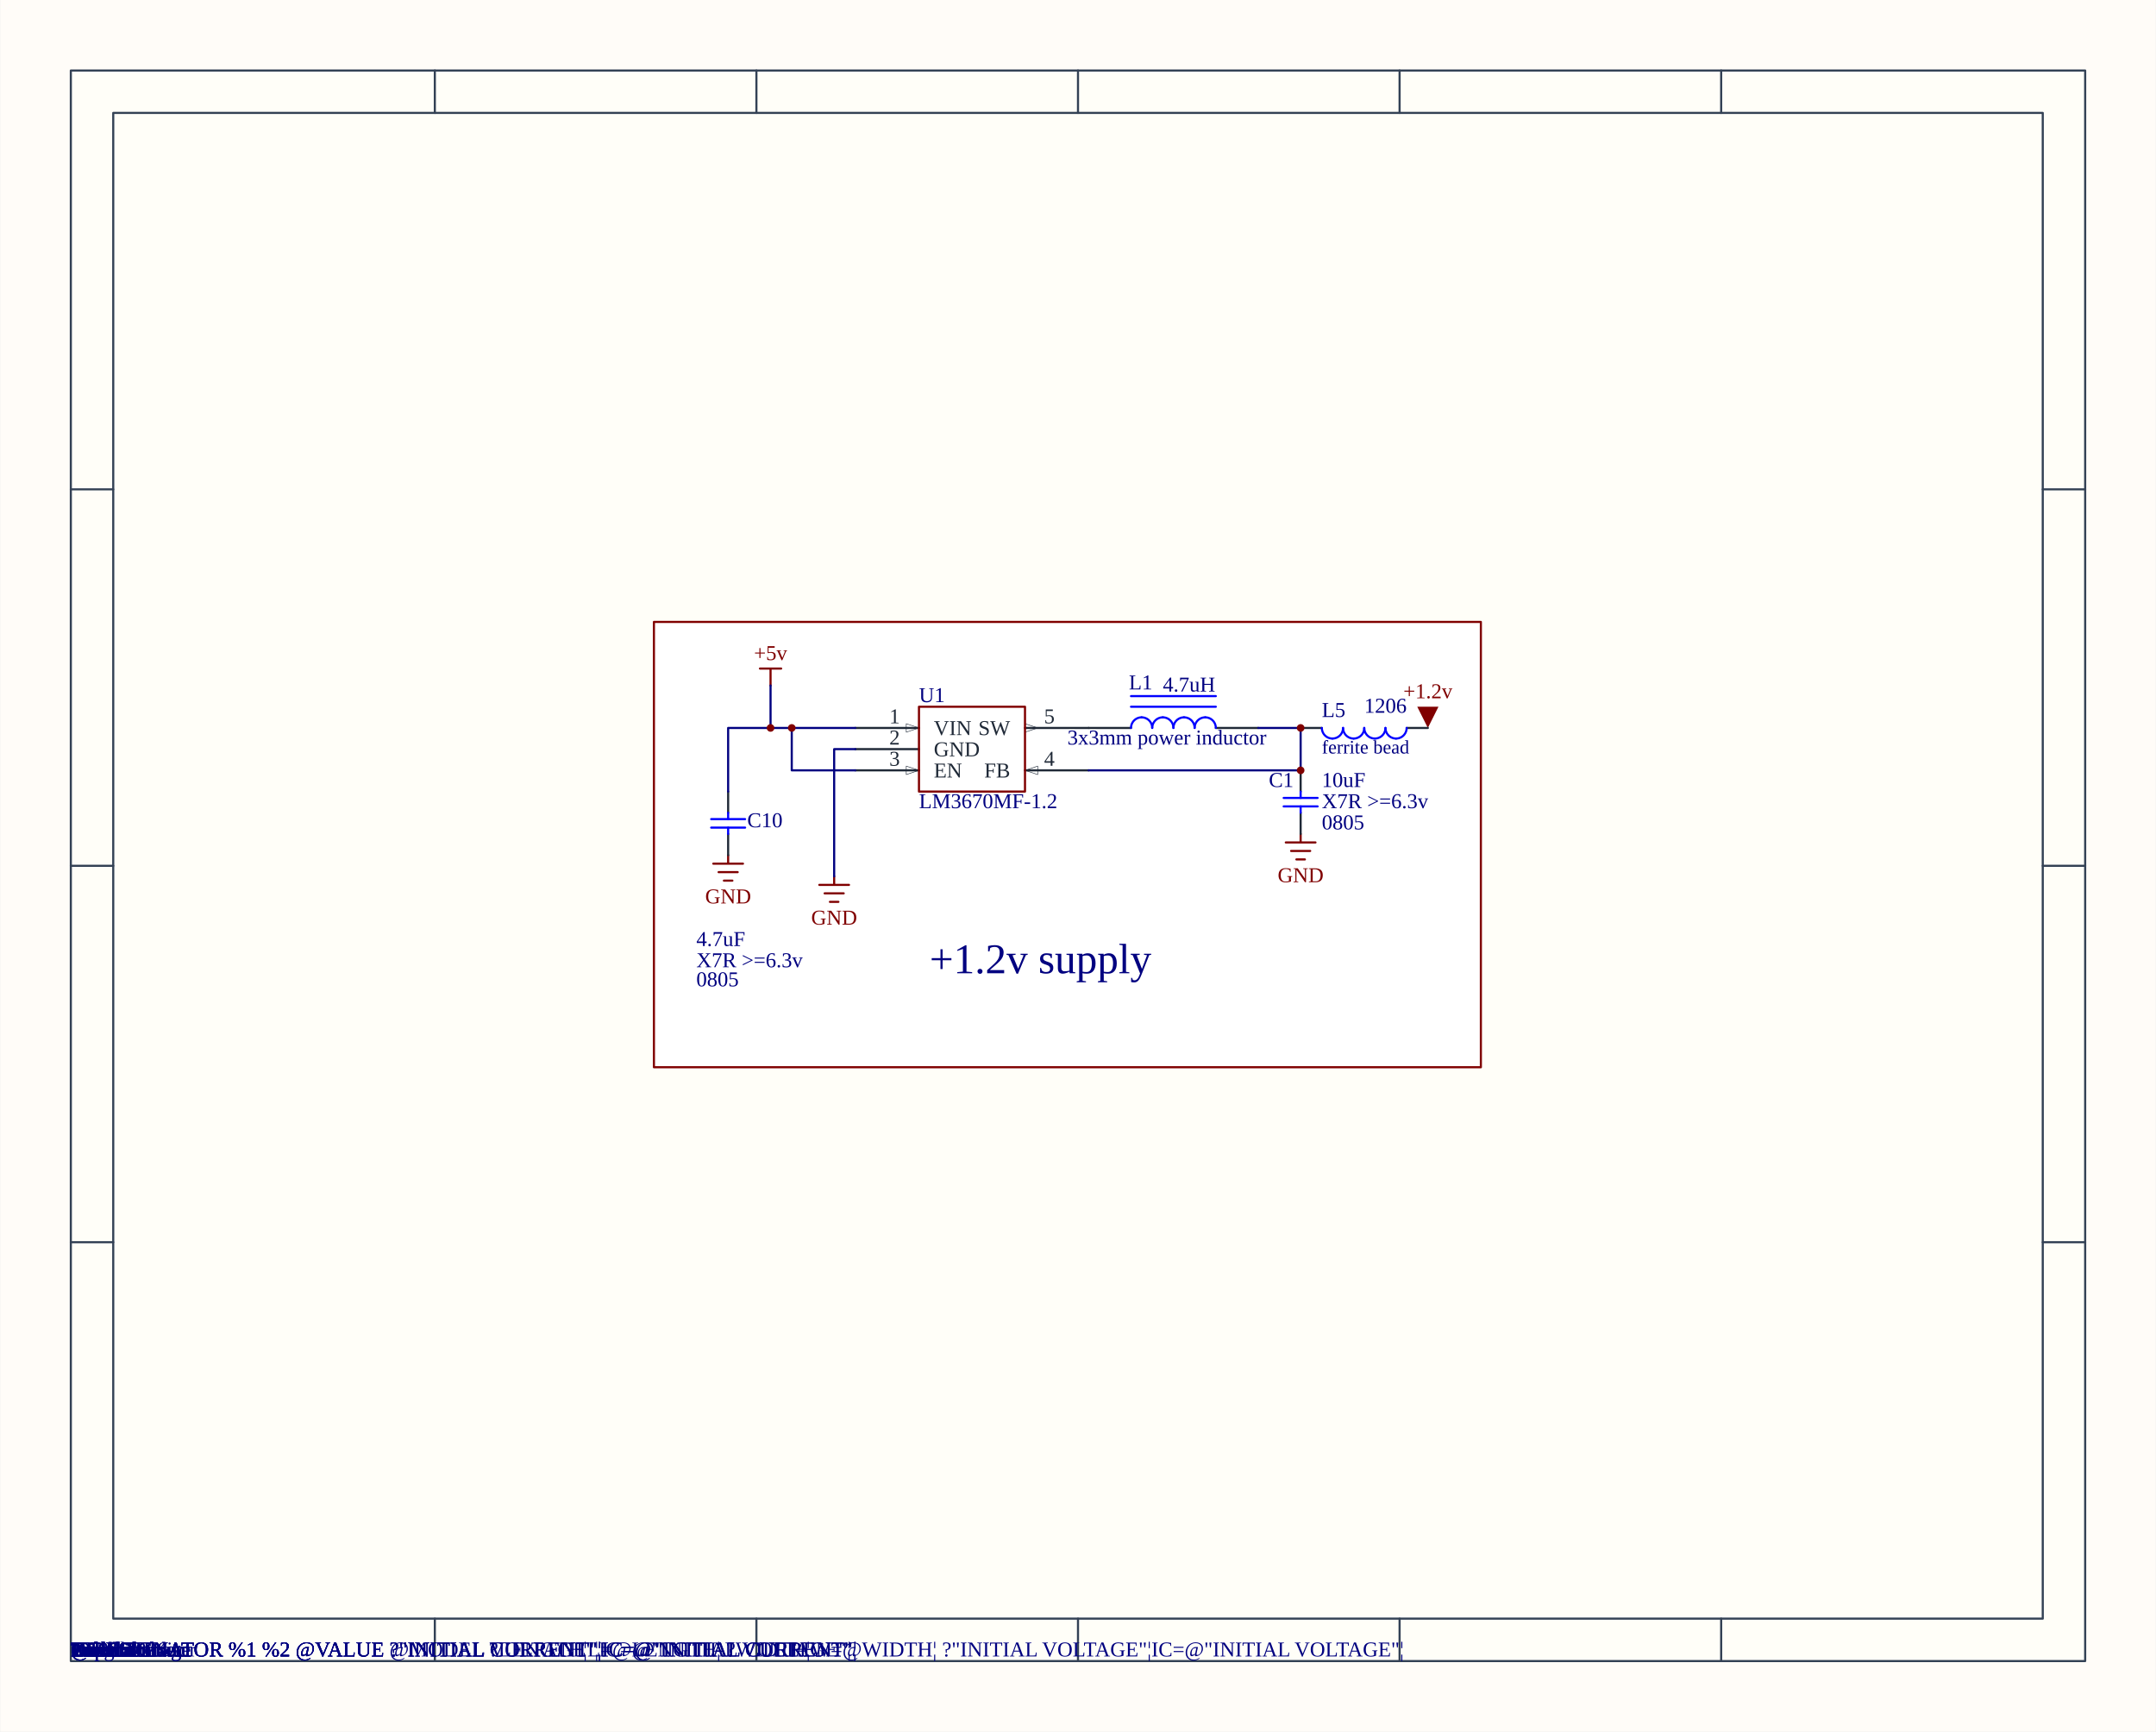
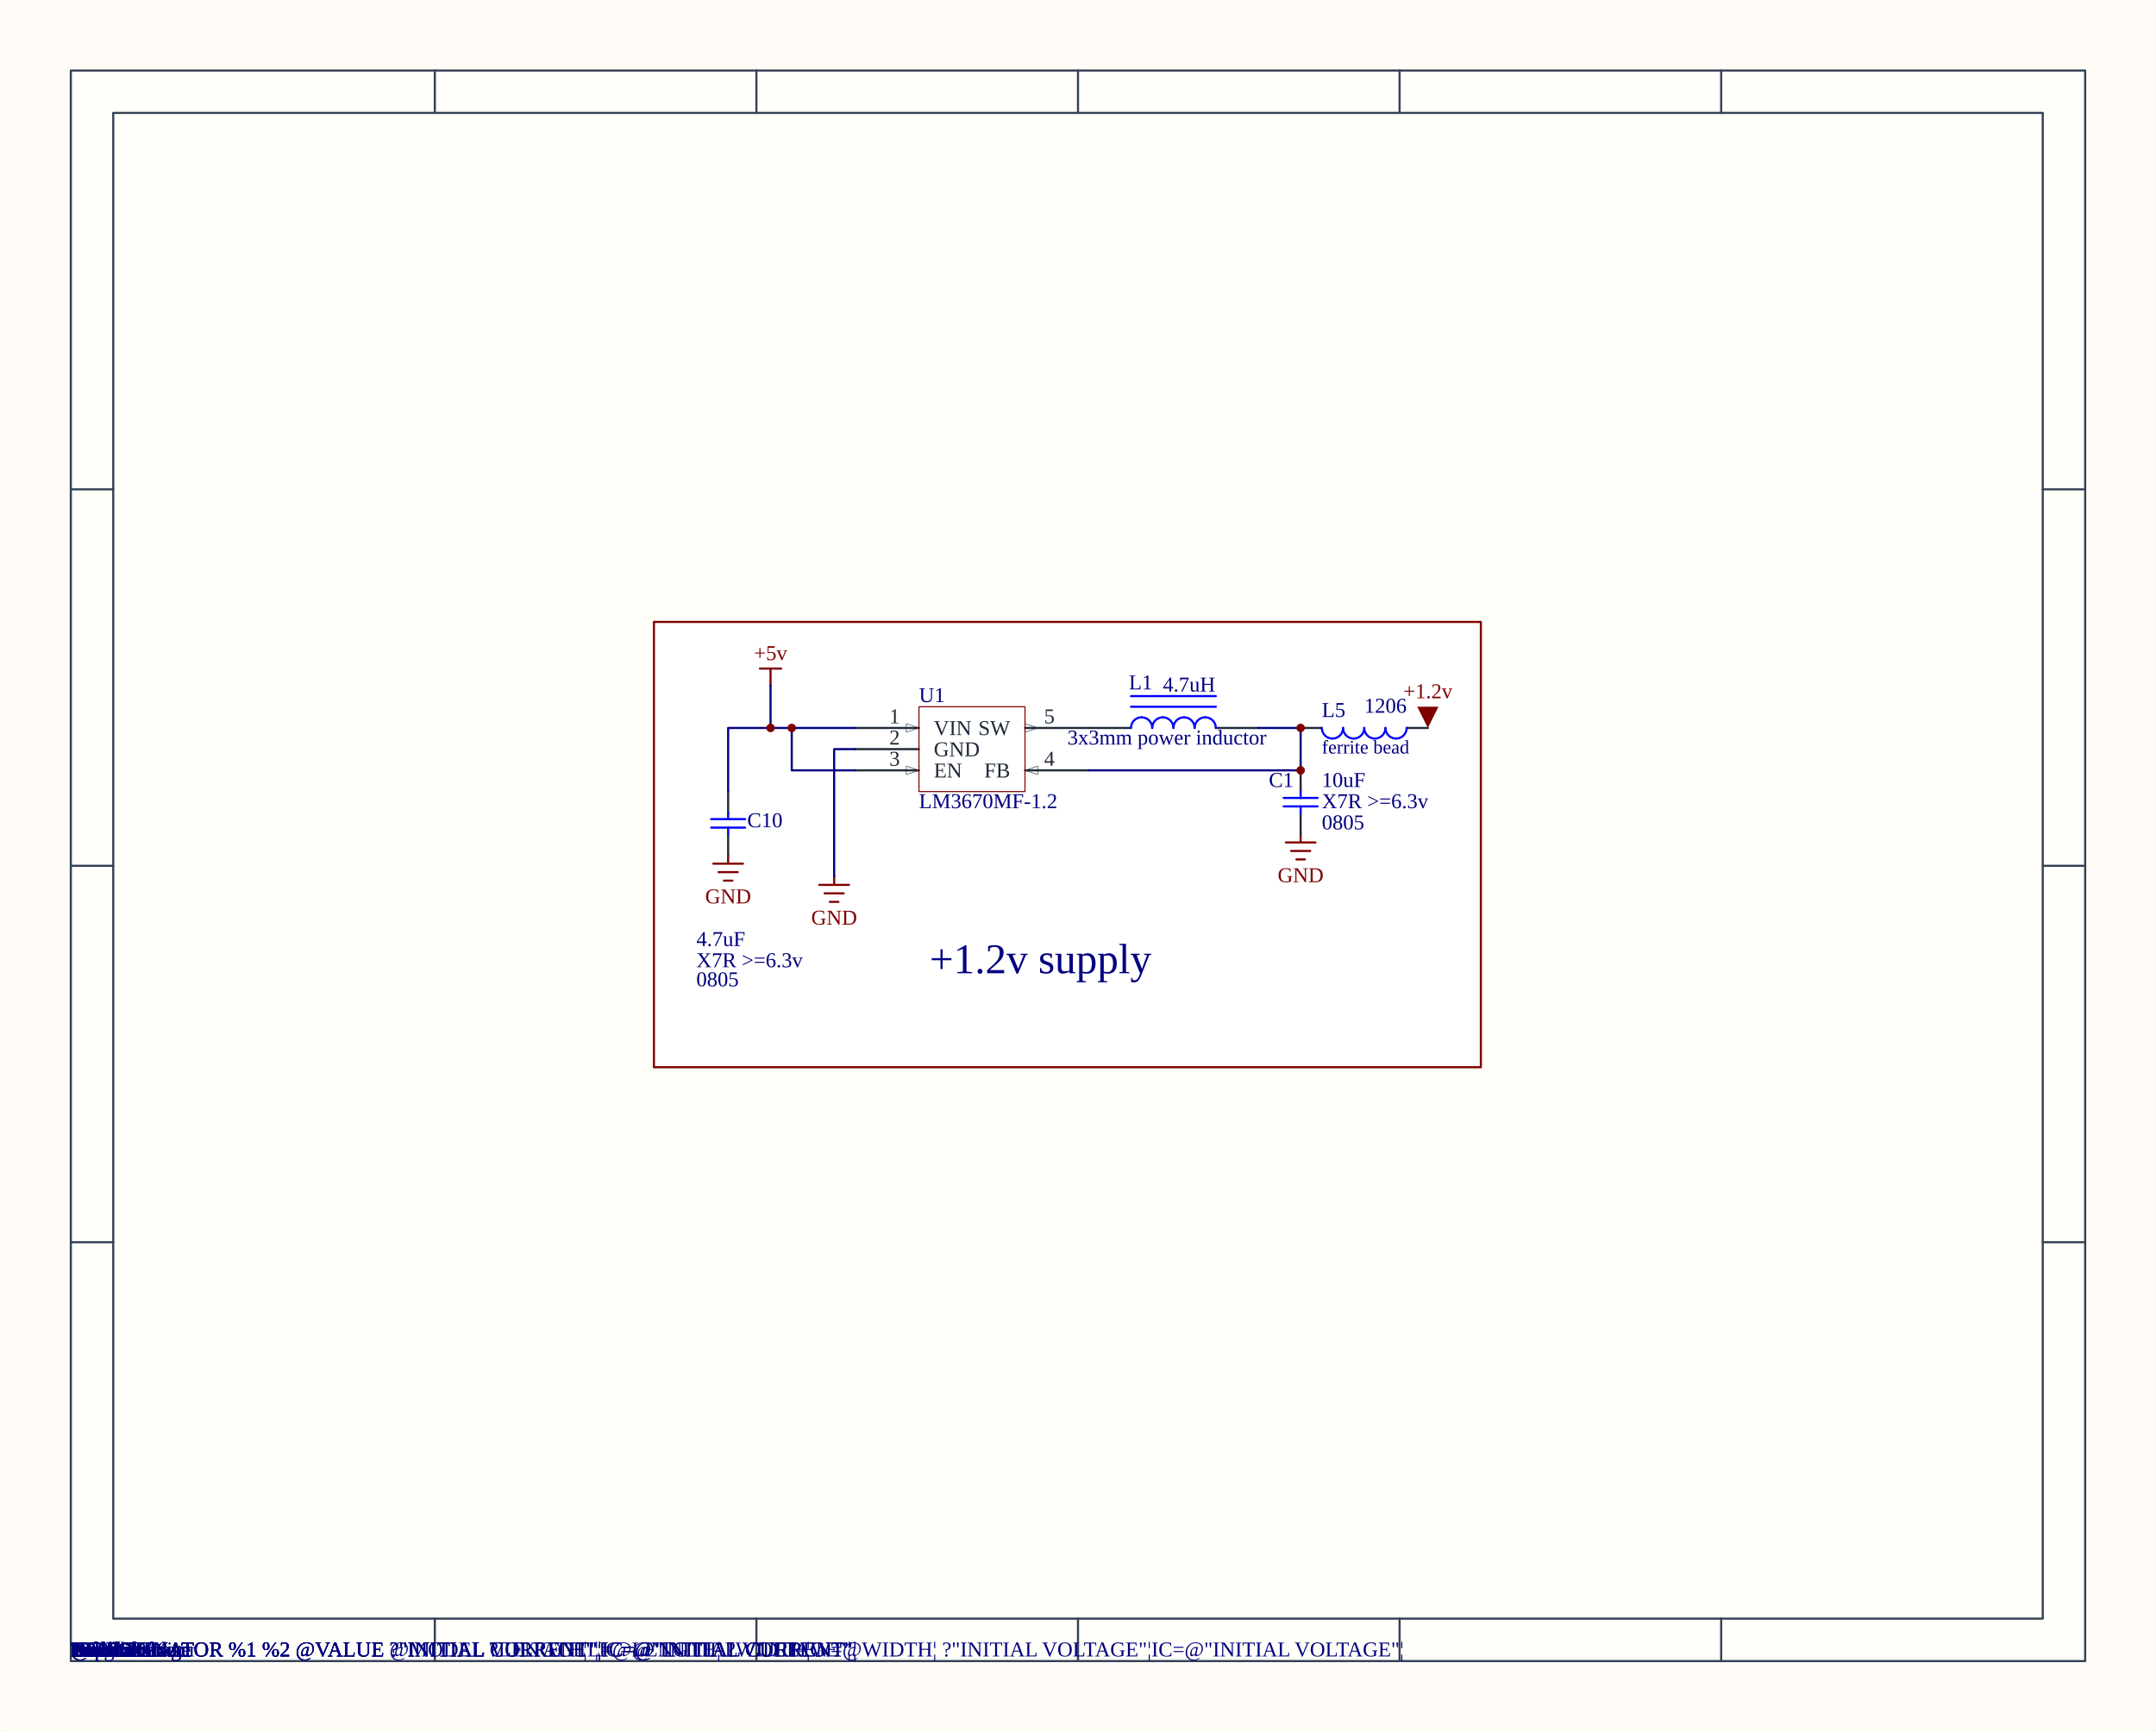
<svg xmlns="http://www.w3.org/2000/svg" width="1000" height="803" viewBox="0 0 1016.5 816.5" role="img" aria-label="Magnetic-core inductor schematic reproduction" class="altium-sheet" data-renderer="altiumts">
  <rect width="100%" height="100%" fill="#fffcf8" />
  <g stroke-linecap="round" stroke-linejoin="round">
    <defs>
      <clipPath id="altium-sheet-paper">
        <rect x="33.25" y="33.25" width="950" height="750" />
      </clipPath>
    </defs>
    <g data-record="SheetBorder" fill="#fffef8" stroke="#334155" stroke-width="1">
      <rect x="33.25" y="33.25" width="950" height="750" />
      <rect x="53.25" y="53.25" width="910" height="710" fill="none" />
      <path d="M 204.917 33.25 V 53.25 M 204.917 763.25 V 783.25" />
      <path d="M 356.583 33.25 V 53.25 M 356.583 763.25 V 783.25" />
      <path d="M 508.25 33.25 V 53.25 M 508.25 763.25 V 783.25" />
      <path d="M 659.917 33.25 V 53.25 M 659.917 763.25 V 783.25" />
      <path d="M 811.583 33.25 V 53.25 M 811.583 763.25 V 783.25" />
      <path d="M 33.25 230.75 H 53.25 M 963.25 230.75 H 983.25" />
      <path d="M 33.25 408.25 H 53.25 M 963.25 408.25 H 983.25" />
      <path d="M 33.25 585.75 H 53.25 M 963.25 585.75 H 983.25" />
    </g>
    <g data-sheet-content="true" clip-path="url(#altium-sheet-paper)">
      <rect data-record="14" x="308.25" y="293.25" width="390" height="210" rx="0" fill="#ffffff" stroke="#800000" stroke-width="1" />
      <g data-record="17">
        <path d="M 673.25 343.25 L 668.25 333.25 L 678.25 333.25 Z" fill="#800000" />
        <text x="673.25" y="329.25" text-anchor="middle" dominant-baseline="auto" fill="#800000" font-family="Times New Roman" font-size="10" font-style="normal" font-weight="normal" text-decoration="none">+1.2v</text>
      </g>
      <g data-record="17">
        <path d="M 613.25 393.25 L 613.25 397.25 M 620.25 397.25 L 606.25 397.25 M 617.75 401.25 L 608.75 401.25 M 615.25 405.25 L 611.25 405.25" fill="none" stroke="#800000" stroke-width="1" />
        <text x="613.25" y="409.25" text-anchor="middle" dominant-baseline="hanging" fill="#800000" font-family="Times New Roman" font-size="10" font-style="normal" font-weight="normal" text-decoration="none">GND</text>
      </g>
      <g data-record="17">
        <path d="M 393.25 413.25 L 393.25 417.25 M 400.25 417.25 L 386.25 417.25 M 397.75 421.25 L 388.75 421.25 M 395.25 425.25 L 391.25 425.25" fill="none" stroke="#800000" stroke-width="1" />
        <text x="393.25" y="429.25" text-anchor="middle" dominant-baseline="hanging" fill="#800000" font-family="Times New Roman" font-size="10" font-style="normal" font-weight="normal" text-decoration="none">GND</text>
      </g>
      <g data-record="2">
        <line x1="433.25" y1="343.25" x2="403.25" y2="343.25" stroke="#1f2937" stroke-width="1" />
        <polygon class="altium-schematic-pin-electrical-symbol" data-electrical="0" points="433.25,343.25 427.25,341.25 427.25,345.25" fill="none" stroke="#1f2937" stroke-width="0.25" />
        <text x="0" y="0" fill="#1f2937" font-family="Times New Roman" font-size="10" font-style="normal" font-weight="normal" text-decoration="none" text-anchor="end" dominant-baseline="text-after-edge" transform="translate(424.25 343.25) rotate(0)">1</text>
        <text x="0" y="0" fill="#1f2937" font-family="Times New Roman" font-size="10" font-style="normal" font-weight="normal" text-decoration="none" text-anchor="start" dominant-baseline="central" transform="translate(440.25 343.25) rotate(0)">VIN</text>
      </g>
      <g data-record="2">
        <line x1="433.25" y1="353.25" x2="403.25" y2="353.25" stroke="#1f2937" stroke-width="1" />
        <text x="0" y="0" fill="#1f2937" font-family="Times New Roman" font-size="10" font-style="normal" font-weight="normal" text-decoration="none" text-anchor="end" dominant-baseline="text-after-edge" transform="translate(424.25 353.25) rotate(0)">2</text>
        <text x="0" y="0" fill="#1f2937" font-family="Times New Roman" font-size="10" font-style="normal" font-weight="normal" text-decoration="none" text-anchor="start" dominant-baseline="central" transform="translate(440.25 353.25) rotate(0)">GND</text>
      </g>
      <g data-record="2">
        <line x1="433.25" y1="363.25" x2="403.25" y2="363.25" stroke="#1f2937" stroke-width="1" />
        <polygon class="altium-schematic-pin-electrical-symbol" data-electrical="0" points="433.25,363.25 427.25,361.25 427.25,365.25" fill="none" stroke="#1f2937" stroke-width="0.25" />
        <text x="0" y="0" fill="#1f2937" font-family="Times New Roman" font-size="10" font-style="normal" font-weight="normal" text-decoration="none" text-anchor="end" dominant-baseline="text-after-edge" transform="translate(424.25 363.25) rotate(0)">3</text>
        <text x="0" y="0" fill="#1f2937" font-family="Times New Roman" font-size="10" font-style="normal" font-weight="normal" text-decoration="none" text-anchor="start" dominant-baseline="central" transform="translate(440.25 363.25) rotate(0)">EN</text>
      </g>
      <g data-record="2">
        <line x1="483.25" y1="363.25" x2="513.25" y2="363.25" stroke="#1f2937" stroke-width="1" />
        <polygon class="altium-schematic-pin-electrical-symbol" data-electrical="0" points="483.25,363.25 489.25,365.25 489.25,361.25" fill="none" stroke="#1f2937" stroke-width="0.25" />
        <text x="0" y="0" fill="#1f2937" font-family="Times New Roman" font-size="10" font-style="normal" font-weight="normal" text-decoration="none" text-anchor="start" dominant-baseline="text-after-edge" transform="translate(492.25 363.25) rotate(0)">4</text>
        <text x="0" y="0" fill="#1f2937" font-family="Times New Roman" font-size="10" font-style="normal" font-weight="normal" text-decoration="none" text-anchor="end" dominant-baseline="central" transform="translate(476.25 363.25) rotate(0)">FB</text>
      </g>
      <g data-record="2">
        <line x1="483.25" y1="343.25" x2="513.25" y2="343.25" stroke="#1f2937" stroke-width="1" />
        <polygon class="altium-schematic-pin-electrical-symbol" data-electrical="2" points="489.25,343.25 483.25,345.25 483.25,341.25" fill="none" stroke="#1f2937" stroke-width="0.25" />
        <text x="0" y="0" fill="#1f2937" font-family="Times New Roman" font-size="10" font-style="normal" font-weight="normal" text-decoration="none" text-anchor="start" dominant-baseline="text-after-edge" transform="translate(492.25 343.25) rotate(0)">5</text>
        <text x="0" y="0" fill="#1f2937" font-family="Times New Roman" font-size="10" font-style="normal" font-weight="normal" text-decoration="none" text-anchor="end" dominant-baseline="central" transform="translate(476.25 343.25) rotate(0)">SW</text>
      </g>
-       <rect data-record="14" vector-effect="non-scaling-stroke" x="433.25" y="333.25" width="50" height="40" rx="0" fill="none" stroke="#800000" stroke-width="1" />
+       <rect data-record="14" x="433.25" y="333.25" width="50" height="40" rx="0" fill="none" stroke="#800000" stroke-width="0.508" />
      <text data-record="41" x="0" y="0" fill="#000080" font-family="Times New Roman" font-size="10" font-style="normal" font-weight="normal" text-decoration="none" text-anchor="start" dominant-baseline="text-after-edge" transform="translate(433.25 383.25) rotate(0)">LM3670MF-1.2</text>
      <text data-record="34" x="0" y="0" fill="#000080" font-family="Times New Roman" font-size="10" font-style="normal" font-weight="normal" text-decoration="none" text-anchor="start" dominant-baseline="text-after-edge" transform="translate(433.25 333.25) rotate(0)">U1</text>
      <text data-record="41" x="0" y="0" fill="#000080" font-family="Times New Roman" font-size="10" font-style="normal" font-weight="normal" text-decoration="none" text-anchor="start" dominant-baseline="text-after-edge" transform="translate(33.25 783.25) rotate(0)">IC</text>
      <text data-record="41" x="0" y="0" fill="#000080" font-family="Times New Roman" font-size="10" font-style="normal" font-weight="normal" text-decoration="none" text-anchor="start" dominant-baseline="text-after-edge" transform="translate(33.25 783.25) rotate(0)">HC</text>
      <g data-record="17">
        <path d="M 343.25 403.25 L 343.25 407.25 M 350.25 407.25 L 336.25 407.25 M 347.75 411.25 L 338.75 411.25 M 345.25 415.25 L 341.25 415.25" fill="none" stroke="#800000" stroke-width="1" />
        <text x="343.25" y="419.25" text-anchor="middle" dominant-baseline="hanging" fill="#800000" font-family="Times New Roman" font-size="10" font-style="normal" font-weight="normal" text-decoration="none">GND</text>
      </g>
      <g data-record="2">
        <line x1="533.25" y1="343.25" x2="513.25" y2="343.25" stroke="#1f2937" stroke-width="1" />
      </g>
      <g data-record="2">
        <line x1="573.25" y1="343.25" x2="593.25" y2="343.25" stroke="#1f2937" stroke-width="1" />
      </g>
      <line data-record="13" x1="533.25" y1="333.25" x2="573.25" y2="333.25" stroke="#0000ff" stroke-width="1" />
      <line data-record="13" x1="573.25" y1="328.25" x2="533.25" y2="328.25" stroke="#0000ff" stroke-width="1" />
      <polyline data-record="12" points="538.25,338.25 537.597,338.293 536.956,338.42 536.337,338.631 535.75,338.92 535.206,339.283 534.715,339.714 534.283,340.206 533.92,340.75 533.631,341.337 533.42,341.956 533.293,342.597 533.25,343.25" fill="none" stroke="#0000ff" stroke-width="1" />
      <polyline data-record="12" points="543.25,343.25 543.207,342.597 543.08,341.956 542.869,341.337 542.58,340.75 542.217,340.206 541.785,339.714 541.294,339.283 540.75,338.92 540.163,338.631 539.544,338.42 538.903,338.293 538.25,338.25" fill="none" stroke="#0000ff" stroke-width="1" />
      <polyline data-record="12" points="548.25,338.25 547.597,338.293 546.956,338.42 546.337,338.631 545.75,338.92 545.206,339.283 544.715,339.714 544.283,340.206 543.92,340.75 543.631,341.337 543.42,341.956 543.293,342.597 543.25,343.25" fill="none" stroke="#0000ff" stroke-width="1" />
      <polyline data-record="12" points="553.25,343.25 553.207,342.597 553.08,341.956 552.869,341.337 552.58,340.75 552.217,340.206 551.785,339.714 551.294,339.283 550.75,338.92 550.163,338.631 549.544,338.42 548.903,338.293 548.25,338.25" fill="none" stroke="#0000ff" stroke-width="1" />
      <polyline data-record="12" points="558.25,338.25 557.597,338.293 556.956,338.42 556.337,338.631 555.75,338.92 555.206,339.283 554.715,339.714 554.283,340.206 553.92,340.75 553.631,341.337 553.42,341.956 553.293,342.597 553.25,343.25" fill="none" stroke="#0000ff" stroke-width="1" />
      <polyline data-record="12" points="563.25,343.25 563.207,342.597 563.08,341.956 562.869,341.337 562.58,340.75 562.217,340.206 561.785,339.714 561.294,339.283 560.75,338.92 560.163,338.631 559.544,338.42 558.903,338.293 558.25,338.25" fill="none" stroke="#0000ff" stroke-width="1" />
      <polyline data-record="12" points="568.25,338.25 567.597,338.293 566.956,338.42 566.337,338.631 565.75,338.92 565.206,339.283 564.715,339.714 564.283,340.206 563.92,340.75 563.631,341.337 563.42,341.956 563.293,342.597 563.25,343.25" fill="none" stroke="#0000ff" stroke-width="1" />
      <polyline data-record="12" points="573.25,343.25 573.207,342.597 573.08,341.956 572.869,341.337 572.58,340.75 572.217,340.206 571.785,339.714 571.294,339.283 570.75,338.92 570.163,338.631 569.544,338.42 568.903,338.293 568.25,338.25" fill="none" stroke="#0000ff" stroke-width="1" />
      <text data-record="41" x="0" y="0" fill="#000080" font-family="Times New Roman" font-size="10" font-style="normal" font-weight="normal" text-decoration="none" text-anchor="start" dominant-baseline="text-after-edge" transform="translate(548.25 328.25) rotate(0)">4.7uH</text>
      <text data-record="34" x="0" y="0" fill="#000080" font-family="Times New Roman" font-size="10" font-style="normal" font-weight="normal" text-decoration="none" text-anchor="start" dominant-baseline="text-after-edge" transform="translate(532.25 327.25) rotate(0)">L1</text>
      <text data-record="41" x="0" y="0" fill="#000080" font-family="Times New Roman" font-size="10" font-style="normal" font-weight="normal" text-decoration="none" text-anchor="start" dominant-baseline="text-after-edge" transform="translate(503.25 353.25) rotate(0)">3x3mm power inductor</text>
      <text data-record="41" x="0" y="0" fill="#000080" font-family="Times New Roman" font-size="10" font-style="normal" font-weight="normal" text-decoration="none" text-anchor="start" dominant-baseline="text-after-edge" transform="translate(33.25 783.25) rotate(0)">L</text>
      <text data-record="41" x="0" y="0" fill="#000080" font-family="Times New Roman" font-size="10" font-style="normal" font-weight="normal" text-decoration="none" text-anchor="start" dominant-baseline="text-after-edge" transform="translate(33.25 783.25) rotate(0)">@DESIGNATOR %1 %2 @VALUE ?"INITIAL CURRENT"¦IC=@"INITIAL CURRENT"¦</text>
      <text data-record="41" x="0" y="0" fill="#000080" font-family="Times New Roman" font-size="10" font-style="normal" font-weight="normal" text-decoration="none" text-anchor="start" dominant-baseline="text-after-edge" transform="translate(33.25 783.25) rotate(0)">Kind</text>
      <text data-record="41" x="0" y="0" fill="#000080" font-family="Times New Roman" font-size="10" font-style="normal" font-weight="normal" text-decoration="none" text-anchor="start" dominant-baseline="text-after-edge" transform="translate(33.25 783.25) rotate(0)">Inductor</text>
      <text data-record="41" x="0" y="0" fill="#000080" font-family="Times New Roman" font-size="10" font-style="normal" font-weight="normal" text-decoration="none" text-anchor="start" dominant-baseline="text-after-edge" transform="translate(33.25 783.25) rotate(0)">Initial Current</text>
      <text data-record="41" x="0" y="0" fill="#000080" font-family="Times New Roman" font-size="10" font-style="normal" font-weight="normal" text-decoration="none" text-anchor="start" dominant-baseline="text-after-edge" transform="translate(33.25 783.25) rotate(0)">Inductor</text>
      <text data-record="41" x="0" y="0" fill="#000080" font-family="Times New Roman" font-size="10" font-style="normal" font-weight="normal" text-decoration="none" text-anchor="start" dominant-baseline="text-after-edge" transform="translate(33.25 783.25) rotate(0)">Tech</text>
      <g data-record="17">
        <path d="M 363.25 323.25 L 363.25 315.25 M 358.25 315.25 L 368.25 315.25" fill="none" stroke="#800000" stroke-width="1" />
        <text x="363.25" y="311.25" text-anchor="middle" dominant-baseline="auto" fill="#800000" font-family="Times New Roman" font-size="10" font-style="normal" font-weight="normal" text-decoration="none">+5v</text>
      </g>
      <g data-record="2">
        <line x1="613.25" y1="383.25" x2="613.25" y2="393.25" stroke="#1f2937" stroke-width="1" />
      </g>
      <g data-record="2">
        <line x1="613.25" y1="373.25" x2="613.25" y2="363.25" stroke="#1f2937" stroke-width="1" />
      </g>
      <line data-record="13" x1="605.25" y1="376.25" x2="621.25" y2="376.25" stroke="#0000ff" stroke-width="1" />
      <line data-record="13" x1="621.25" y1="380.25" x2="605.25" y2="380.25" stroke="#0000ff" stroke-width="1" />
      <polyline data-record="6" points="613.25,383.25 613.25,380.25" fill="none" stroke="#0000ff" stroke-width="1" />
      <polyline data-record="6" points="613.25,373.25 613.25,376.25" fill="none" stroke="#0000ff" stroke-width="1" />
      <text data-record="41" x="0" y="0" fill="#000080" font-family="Times New Roman" font-size="10" font-style="normal" font-weight="normal" text-decoration="none" text-anchor="start" dominant-baseline="text-after-edge" transform="translate(623.25 393.25) rotate(0)">0805</text>
      <text data-record="41" x="0" y="0" fill="#000080" font-family="Times New Roman" font-size="10" font-style="normal" font-weight="normal" text-decoration="none" text-anchor="start" dominant-baseline="text-after-edge" transform="translate(623.25 373.25) rotate(0)">10uF</text>
      <text data-record="41" x="0" y="0" fill="#000080" font-family="Times New Roman" font-size="10" font-style="normal" font-weight="normal" text-decoration="none" text-anchor="start" dominant-baseline="text-after-edge" transform="translate(623.25 383.25) rotate(0)">X7R &gt;=6.3v</text>
      <text data-record="34" x="0" y="0" fill="#000080" font-family="Times New Roman" font-size="10" font-style="normal" font-weight="normal" text-decoration="none" text-anchor="start" dominant-baseline="text-after-edge" transform="translate(598.25 373.25) rotate(0)">C1</text>
      <text data-record="41" x="0" y="0" fill="#000080" font-family="Times New Roman" font-size="10" font-style="normal" font-weight="normal" text-decoration="none" text-anchor="start" dominant-baseline="text-after-edge" transform="translate(33.25 783.25) rotate(0)">23/06/2006</text>
      <text data-record="41" x="0" y="0" fill="#000080" font-family="Times New Roman" font-size="10" font-style="normal" font-weight="normal" text-decoration="none" text-anchor="start" dominant-baseline="text-after-edge" transform="translate(33.25 783.25) rotate(0)">C</text>
      <text data-record="41" x="0" y="0" fill="#000080" font-family="Times New Roman" font-size="10" font-style="normal" font-weight="normal" text-decoration="none" text-anchor="start" dominant-baseline="text-after-edge" transform="translate(33.25 783.25) rotate(0)">@DESIGNATOR %1 %2 @VALUE @MODEL ?LENGTH¦L=@LENGTH¦ ?WIDTH¦W=@WIDTH¦ ?"INITIAL VOLTAGE"¦IC=@"INITIAL VOLTAGE"¦</text>
      <text data-record="41" x="0" y="0" fill="#000080" font-family="Times New Roman" font-size="10" font-style="normal" font-weight="normal" text-decoration="none" text-anchor="start" dominant-baseline="text-after-edge" transform="translate(33.25 783.25) rotate(0)">General</text>
      <text data-record="41" x="0" y="0" fill="#000080" font-family="Times New Roman" font-size="10" font-style="normal" font-weight="normal" text-decoration="none" text-anchor="start" dominant-baseline="text-after-edge" transform="translate(33.25 783.25) rotate(0)">Generic Editor</text>
      <text data-record="41" x="0" y="0" fill="#000080" font-family="Times New Roman" font-size="10" font-style="normal" font-weight="normal" text-decoration="none" text-anchor="start" dominant-baseline="text-after-edge" transform="translate(33.25 783.25) rotate(0)">Length</text>
      <text data-record="41" x="0" y="0" fill="#000080" font-family="Times New Roman" font-size="10" font-style="normal" font-weight="normal" text-decoration="none" text-anchor="start" dominant-baseline="text-after-edge" transform="translate(33.25 783.25) rotate(0)">Width</text>
      <text data-record="41" x="0" y="0" fill="#000080" font-family="Times New Roman" font-size="10" font-style="normal" font-weight="normal" text-decoration="none" text-anchor="start" dominant-baseline="text-after-edge" transform="translate(33.25 783.25) rotate(0)">Initial Voltage</text>
      <text data-record="41" x="0" y="0" fill="#000080" font-family="Times New Roman" font-size="10" font-style="normal" font-weight="normal" text-decoration="none" text-anchor="start" dominant-baseline="text-after-edge" transform="translate(33.25 783.25) rotate(0)">Capacitor</text>
      <text data-record="41" x="0" y="0" fill="#000080" font-family="Times New Roman" font-size="10" font-style="normal" font-weight="normal" text-decoration="none" text-anchor="start" dominant-baseline="text-after-edge" transform="translate(33.25 783.25) rotate(0)">Tech</text>
      <g data-record="2">
        <line x1="343.25" y1="393.25" x2="343.25" y2="403.25" stroke="#1f2937" stroke-width="1" />
      </g>
      <g data-record="2">
        <line x1="343.25" y1="383.25" x2="343.25" y2="373.25" stroke="#1f2937" stroke-width="1" />
      </g>
      <line data-record="13" x1="335.25" y1="386.25" x2="351.25" y2="386.25" stroke="#0000ff" stroke-width="1" />
      <line data-record="13" x1="351.25" y1="390.25" x2="335.25" y2="390.25" stroke="#0000ff" stroke-width="1" />
      <polyline data-record="6" points="343.25,393.25 343.25,390.25" fill="none" stroke="#0000ff" stroke-width="1" />
      <polyline data-record="6" points="343.25,383.25 343.25,386.25" fill="none" stroke="#0000ff" stroke-width="1" />
      <text data-record="41" x="0" y="0" fill="#000080" font-family="Times New Roman" font-size="10" font-style="normal" font-weight="normal" text-decoration="none" text-anchor="start" dominant-baseline="text-after-edge" transform="translate(328.25 467.25) rotate(0)">0805</text>
      <text data-record="41" x="0" y="0" fill="#000080" font-family="Times New Roman" font-size="10" font-style="normal" font-weight="normal" text-decoration="none" text-anchor="start" dominant-baseline="text-after-edge" transform="translate(328.25 448.25) rotate(0)">4.7uF</text>
      <text data-record="41" x="0" y="0" fill="#000080" font-family="Times New Roman" font-size="10" font-style="normal" font-weight="normal" text-decoration="none" text-anchor="start" dominant-baseline="text-after-edge" transform="translate(328.25 458.25) rotate(0)">X7R &gt;=6.3v</text>
      <text data-record="34" x="0" y="0" fill="#000080" font-family="Times New Roman" font-size="10" font-style="normal" font-weight="normal" text-decoration="none" text-anchor="start" dominant-baseline="text-after-edge" transform="translate(352.25 392.25) rotate(0)">C10</text>
      <text data-record="41" x="0" y="0" fill="#000080" font-family="Times New Roman" font-size="10" font-style="normal" font-weight="normal" text-decoration="none" text-anchor="start" dominant-baseline="text-after-edge" transform="translate(33.25 783.25) rotate(0)">C</text>
      <text data-record="41" x="0" y="0" fill="#000080" font-family="Times New Roman" font-size="10" font-style="normal" font-weight="normal" text-decoration="none" text-anchor="start" dominant-baseline="text-after-edge" transform="translate(33.25 783.25) rotate(0)">@DESIGNATOR %1 %2 @VALUE ?"INITIAL VOLTAGE"¦IC=@"INITIAL VOLTAGE"¦</text>
      <text data-record="41" x="0" y="0" fill="#000080" font-family="Times New Roman" font-size="10" font-style="normal" font-weight="normal" text-decoration="none" text-anchor="start" dominant-baseline="text-after-edge" transform="translate(33.25 783.25) rotate(0)">General</text>
      <text data-record="41" x="0" y="0" fill="#000080" font-family="Times New Roman" font-size="10" font-style="normal" font-weight="normal" text-decoration="none" text-anchor="start" dominant-baseline="text-after-edge" transform="translate(33.25 783.25) rotate(0)">Capacitor</text>
      <text data-record="41" x="0" y="0" fill="#000080" font-family="Times New Roman" font-size="10" font-style="normal" font-weight="normal" text-decoration="none" text-anchor="start" dominant-baseline="text-after-edge" transform="translate(33.25 783.25) rotate(0)">Initial Voltage</text>
      <text data-record="41" x="0" y="0" fill="#000080" font-family="Times New Roman" font-size="10" font-style="normal" font-weight="normal" text-decoration="none" text-anchor="start" dominant-baseline="text-after-edge" transform="translate(33.25 783.25) rotate(0)">Capacitor</text>
      <text data-record="41" x="0" y="0" fill="#000080" font-family="Times New Roman" font-size="10" font-style="normal" font-weight="normal" text-decoration="none" text-anchor="start" dominant-baseline="text-after-edge" transform="translate(33.25 783.25) rotate(0)">Tech</text>
      <g data-record="2">
        <line x1="663.25" y1="343.25" x2="673.25" y2="343.25" stroke="#1f2937" stroke-width="1" />
      </g>
      <g data-record="2">
        <line x1="623.25" y1="343.25" x2="613.25" y2="343.25" stroke="#1f2937" stroke-width="1" />
      </g>
      <polyline data-record="12" points="658.25,348.25 658.903,348.207 659.544,348.08 660.163,347.869 660.75,347.58 661.294,347.217 661.785,346.786 662.217,346.294 662.58,345.75 662.869,345.163 663.08,344.544 663.207,343.903 663.25,343.25" fill="none" stroke="#0000ff" stroke-width="1" />
      <polyline data-record="12" points="653.25,343.25 653.293,343.903 653.42,344.544 653.631,345.163 653.92,345.75 654.283,346.294 654.715,346.786 655.206,347.217 655.75,347.58 656.337,347.869 656.956,348.08 657.597,348.207 658.25,348.25" fill="none" stroke="#0000ff" stroke-width="1" />
      <polyline data-record="12" points="648.25,348.25 648.903,348.207 649.544,348.08 650.163,347.869 650.75,347.58 651.294,347.217 651.785,346.786 652.217,346.294 652.58,345.75 652.869,345.163 653.08,344.544 653.207,343.903 653.25,343.25" fill="none" stroke="#0000ff" stroke-width="1" />
      <polyline data-record="12" points="643.25,343.25 643.293,343.903 643.42,344.544 643.631,345.163 643.92,345.75 644.283,346.294 644.715,346.786 645.206,347.217 645.75,347.58 646.337,347.869 646.956,348.08 647.597,348.207 648.25,348.25" fill="none" stroke="#0000ff" stroke-width="1" />
      <polyline data-record="12" points="638.25,348.25 638.903,348.207 639.544,348.08 640.163,347.869 640.75,347.58 641.294,347.217 641.785,346.786 642.217,346.294 642.58,345.75 642.869,345.163 643.08,344.544 643.207,343.903 643.25,343.25" fill="none" stroke="#0000ff" stroke-width="1" />
      <polyline data-record="12" points="633.25,343.25 633.293,343.903 633.42,344.544 633.631,345.163 633.92,345.75 634.283,346.294 634.715,346.786 635.206,347.217 635.75,347.58 636.337,347.869 636.956,348.08 637.597,348.207 638.25,348.25" fill="none" stroke="#0000ff" stroke-width="1" />
      <polyline data-record="12" points="628.25,348.25 628.903,348.207 629.544,348.08 630.163,347.869 630.75,347.58 631.294,347.217 631.785,346.786 632.217,346.294 632.58,345.75 632.869,345.163 633.08,344.544 633.207,343.903 633.25,343.25" fill="none" stroke="#0000ff" stroke-width="1" />
      <polyline data-record="12" points="623.25,343.25 623.293,343.903 623.42,344.544 623.631,345.163 623.92,345.75 624.283,346.294 624.715,346.786 625.206,347.217 625.75,347.58 626.337,347.869 626.956,348.08 627.597,348.207 628.25,348.25" fill="none" stroke="#0000ff" stroke-width="1" />
      <text data-record="41" x="0" y="0" fill="#000080" font-family="Times New Roman" font-size="10" font-style="normal" font-weight="normal" text-decoration="none" text-anchor="start" dominant-baseline="text-after-edge" transform="translate(643.25 338.25) rotate(0)">1206</text>
      <text data-record="34" x="0" y="0" fill="#000080" font-family="Times New Roman" font-size="10" font-style="normal" font-weight="normal" text-decoration="none" text-anchor="start" dominant-baseline="text-after-edge" transform="translate(623.25 340.25) rotate(0)">L5</text>
      <text data-record="41" x="0" y="0" fill="#000080" font-family="Times New Roman" font-size="9" font-style="normal" font-weight="normal" text-decoration="none" text-anchor="start" dominant-baseline="text-after-edge" transform="translate(623.25 357.25) rotate(0)">ferrite bead</text>
      <text data-record="41" x="0" y="0" fill="#000080" font-family="Times New Roman" font-size="10" font-style="normal" font-weight="normal" text-decoration="none" text-anchor="start" dominant-baseline="text-after-edge" transform="translate(33.25 783.25) rotate(0)">28/07/2004</text>
      <text data-record="41" x="0" y="0" fill="#000080" font-family="Times New Roman" font-size="10" font-style="normal" font-weight="normal" text-decoration="none" text-anchor="start" dominant-baseline="text-after-edge" transform="translate(33.25 783.25) rotate(0)">L</text>
      <text data-record="41" x="0" y="0" fill="#000080" font-family="Times New Roman" font-size="10" font-style="normal" font-weight="normal" text-decoration="none" text-anchor="start" dominant-baseline="text-after-edge" transform="translate(33.25 783.25) rotate(0)">@DESIGNATOR %1 %2 @VALUE ?"INITIAL CURRENT"¦IC=@"INITIAL CURRENT"¦</text>
      <text data-record="41" x="0" y="0" fill="#000080" font-family="Times New Roman" font-size="10" font-style="normal" font-weight="normal" text-decoration="none" text-anchor="start" dominant-baseline="text-after-edge" transform="translate(33.25 783.25) rotate(0)">General</text>
      <text data-record="41" x="0" y="0" fill="#000080" font-family="Times New Roman" font-size="10" font-style="normal" font-weight="normal" text-decoration="none" text-anchor="start" dominant-baseline="text-after-edge" transform="translate(33.25 783.25) rotate(0)">Inductor</text>
      <text data-record="41" x="0" y="0" fill="#000080" font-family="Times New Roman" font-size="10" font-style="normal" font-weight="normal" text-decoration="none" text-anchor="start" dominant-baseline="text-after-edge" transform="translate(33.25 783.25) rotate(0)">Initial Current</text>
      <text data-record="41" x="0" y="0" fill="#000080" font-family="Times New Roman" font-size="10" font-style="normal" font-weight="normal" text-decoration="none" text-anchor="start" dominant-baseline="text-after-edge" transform="translate(33.25 783.25) rotate(0)">Inductor</text>
      <text data-record="41" x="0" y="0" fill="#000080" font-family="Times New Roman" font-size="10" font-style="normal" font-weight="normal" text-decoration="none" text-anchor="start" dominant-baseline="text-after-edge" transform="translate(33.25 783.25) rotate(0)">Tech</text>
      <text data-record="4" x="0" y="0" fill="#000080" font-family="Times New Roman" font-size="20" font-style="normal" font-weight="normal" text-decoration="none" text-anchor="start" dominant-baseline="text-after-edge" transform="translate(438.25 463.25) rotate(0)">+1.2v supply</text>
      <polyline data-record="27" points="343.25,373.25 343.25,343.25 363.25,343.25" fill="none" stroke="#000080" stroke-width="1" />
      <polyline data-record="27" points="403.25,343.25 373.25,343.25 363.25,343.25 363.25,323.25" fill="none" stroke="#000080" stroke-width="1" />
      <polyline data-record="27" points="403.25,363.25 373.25,363.25 373.25,343.25" fill="none" stroke="#000080" stroke-width="1" />
      <polyline data-record="27" points="403.25,353.25 393.25,353.25 393.25,413.25" fill="none" stroke="#000080" stroke-width="1" />
      <polyline data-record="27" points="513.25,363.25 613.25,363.25 613.25,343.25 593.25,343.25" fill="none" stroke="#000080" stroke-width="1" />
-       <circle data-record="29" cx="363.25" cy="343.25" r="1.8" fill="#800000" />
-       <circle data-record="29" cx="373.25" cy="343.25" r="1.8" fill="#800000" />
-       <circle data-record="29" cx="613.25" cy="363.25" r="1.8" fill="#800000" />
-       <circle data-record="29" cx="613.25" cy="343.25" r="1.8" fill="#800000" />
+       <circle data-record="29" cx="363.25" cy="343.25" r="2" fill="#800000" />
+       <circle data-record="29" cx="373.25" cy="343.25" r="2" fill="#800000" />
+       <circle data-record="29" cx="613.25" cy="363.25" r="2" fill="#800000" />
+       <circle data-record="29" cx="613.25" cy="343.25" r="2" fill="#800000" />
    </g>
  </g>
</svg>
